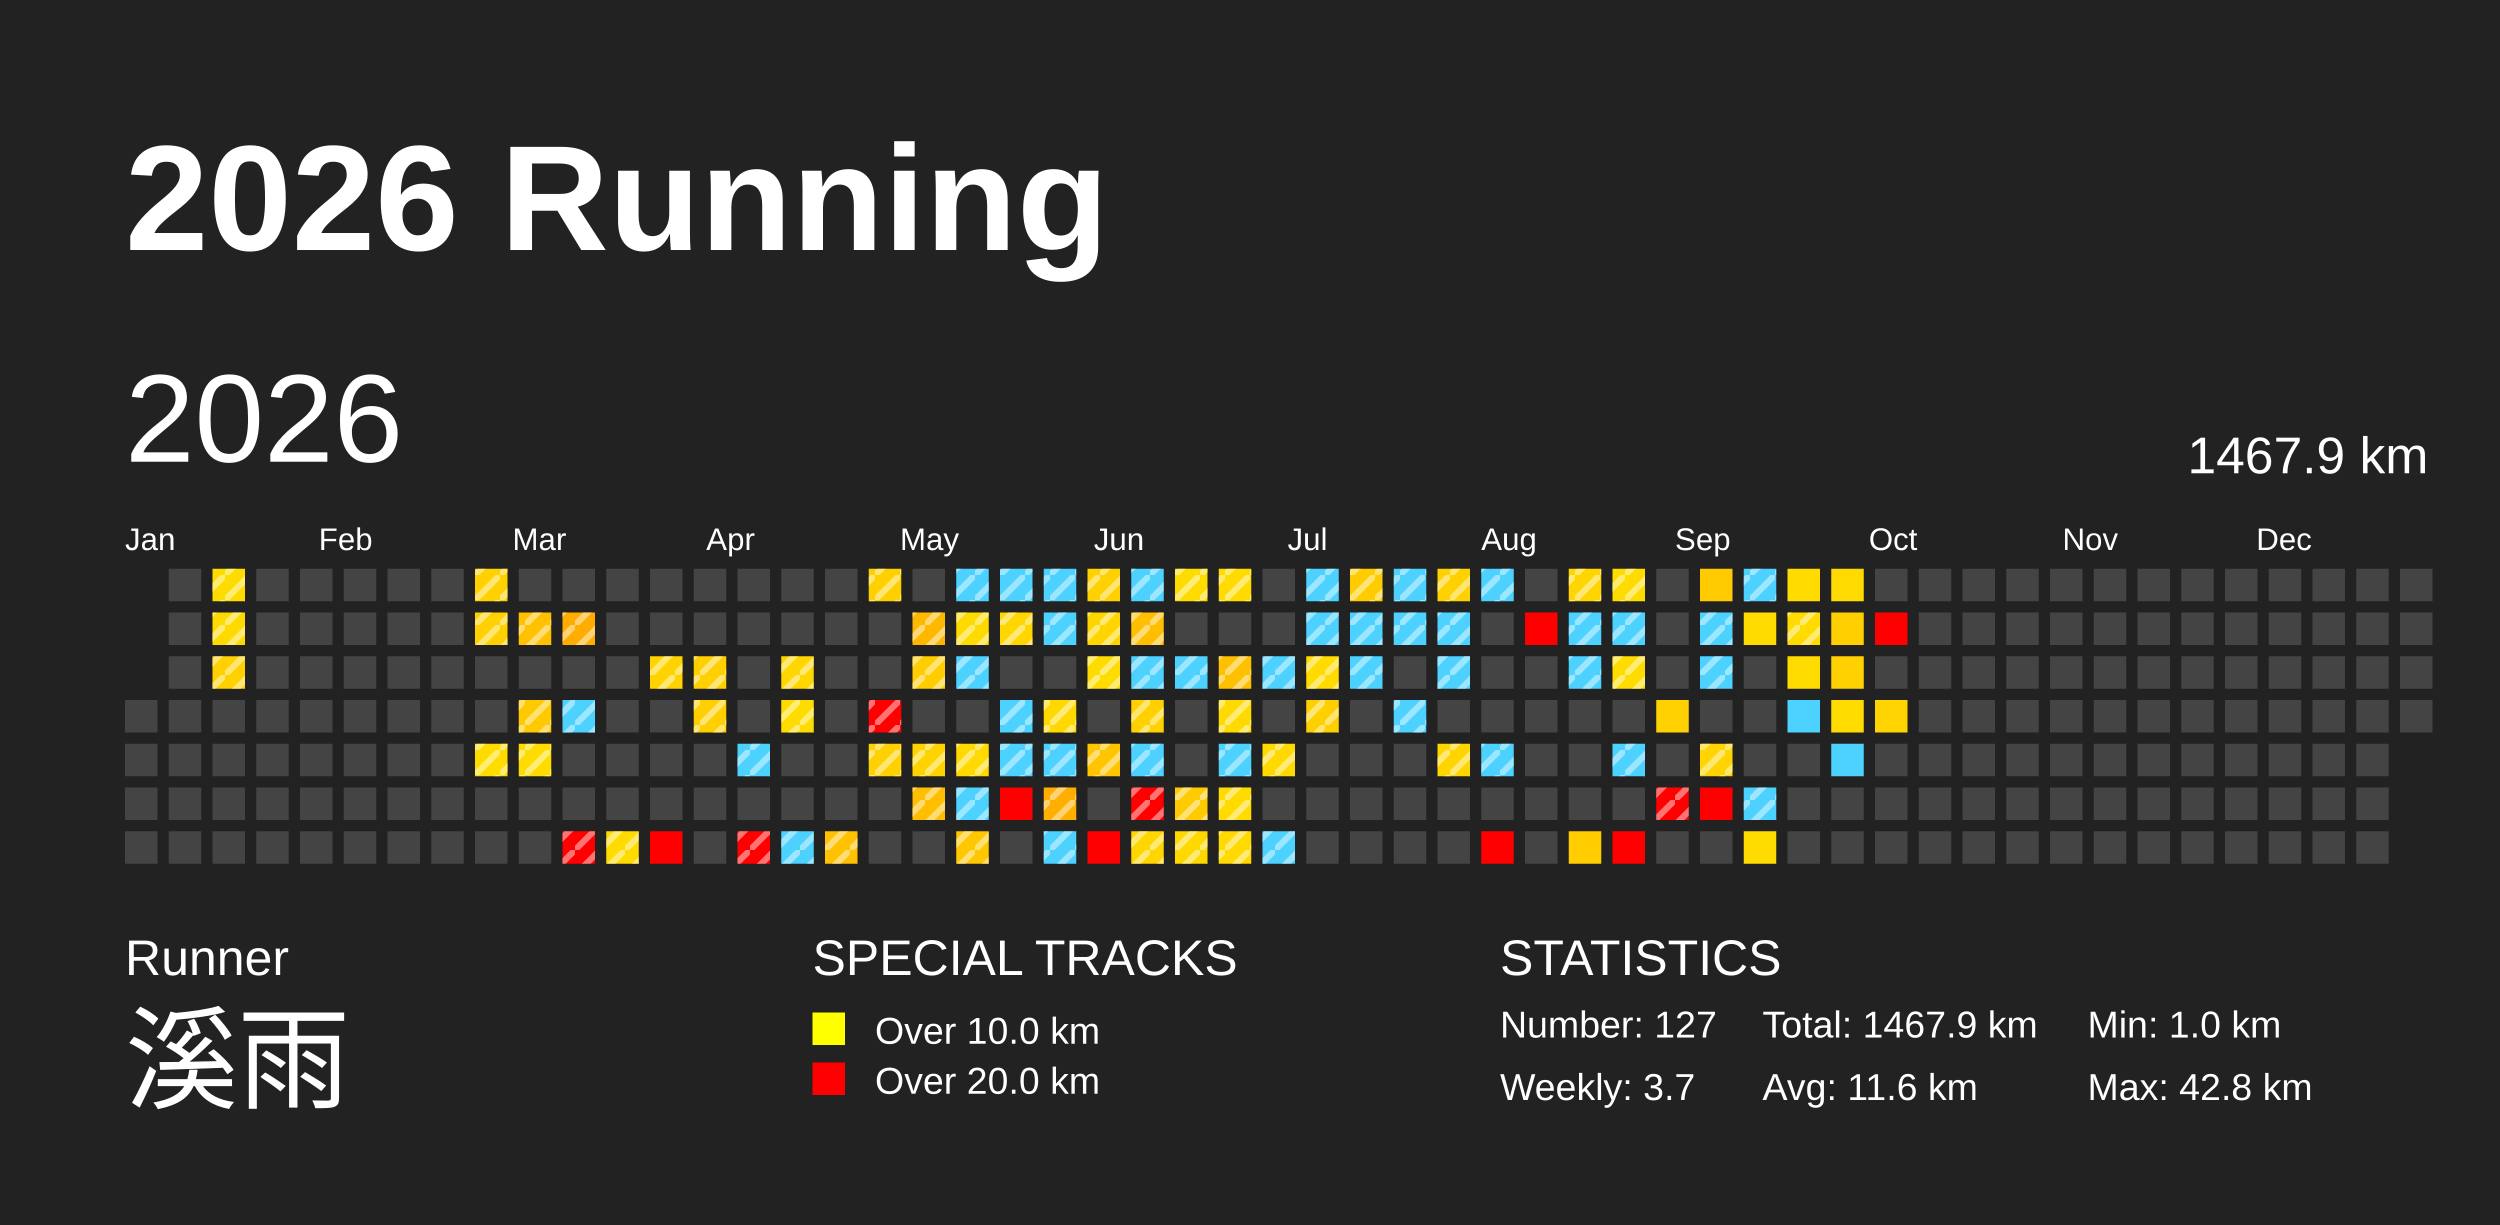
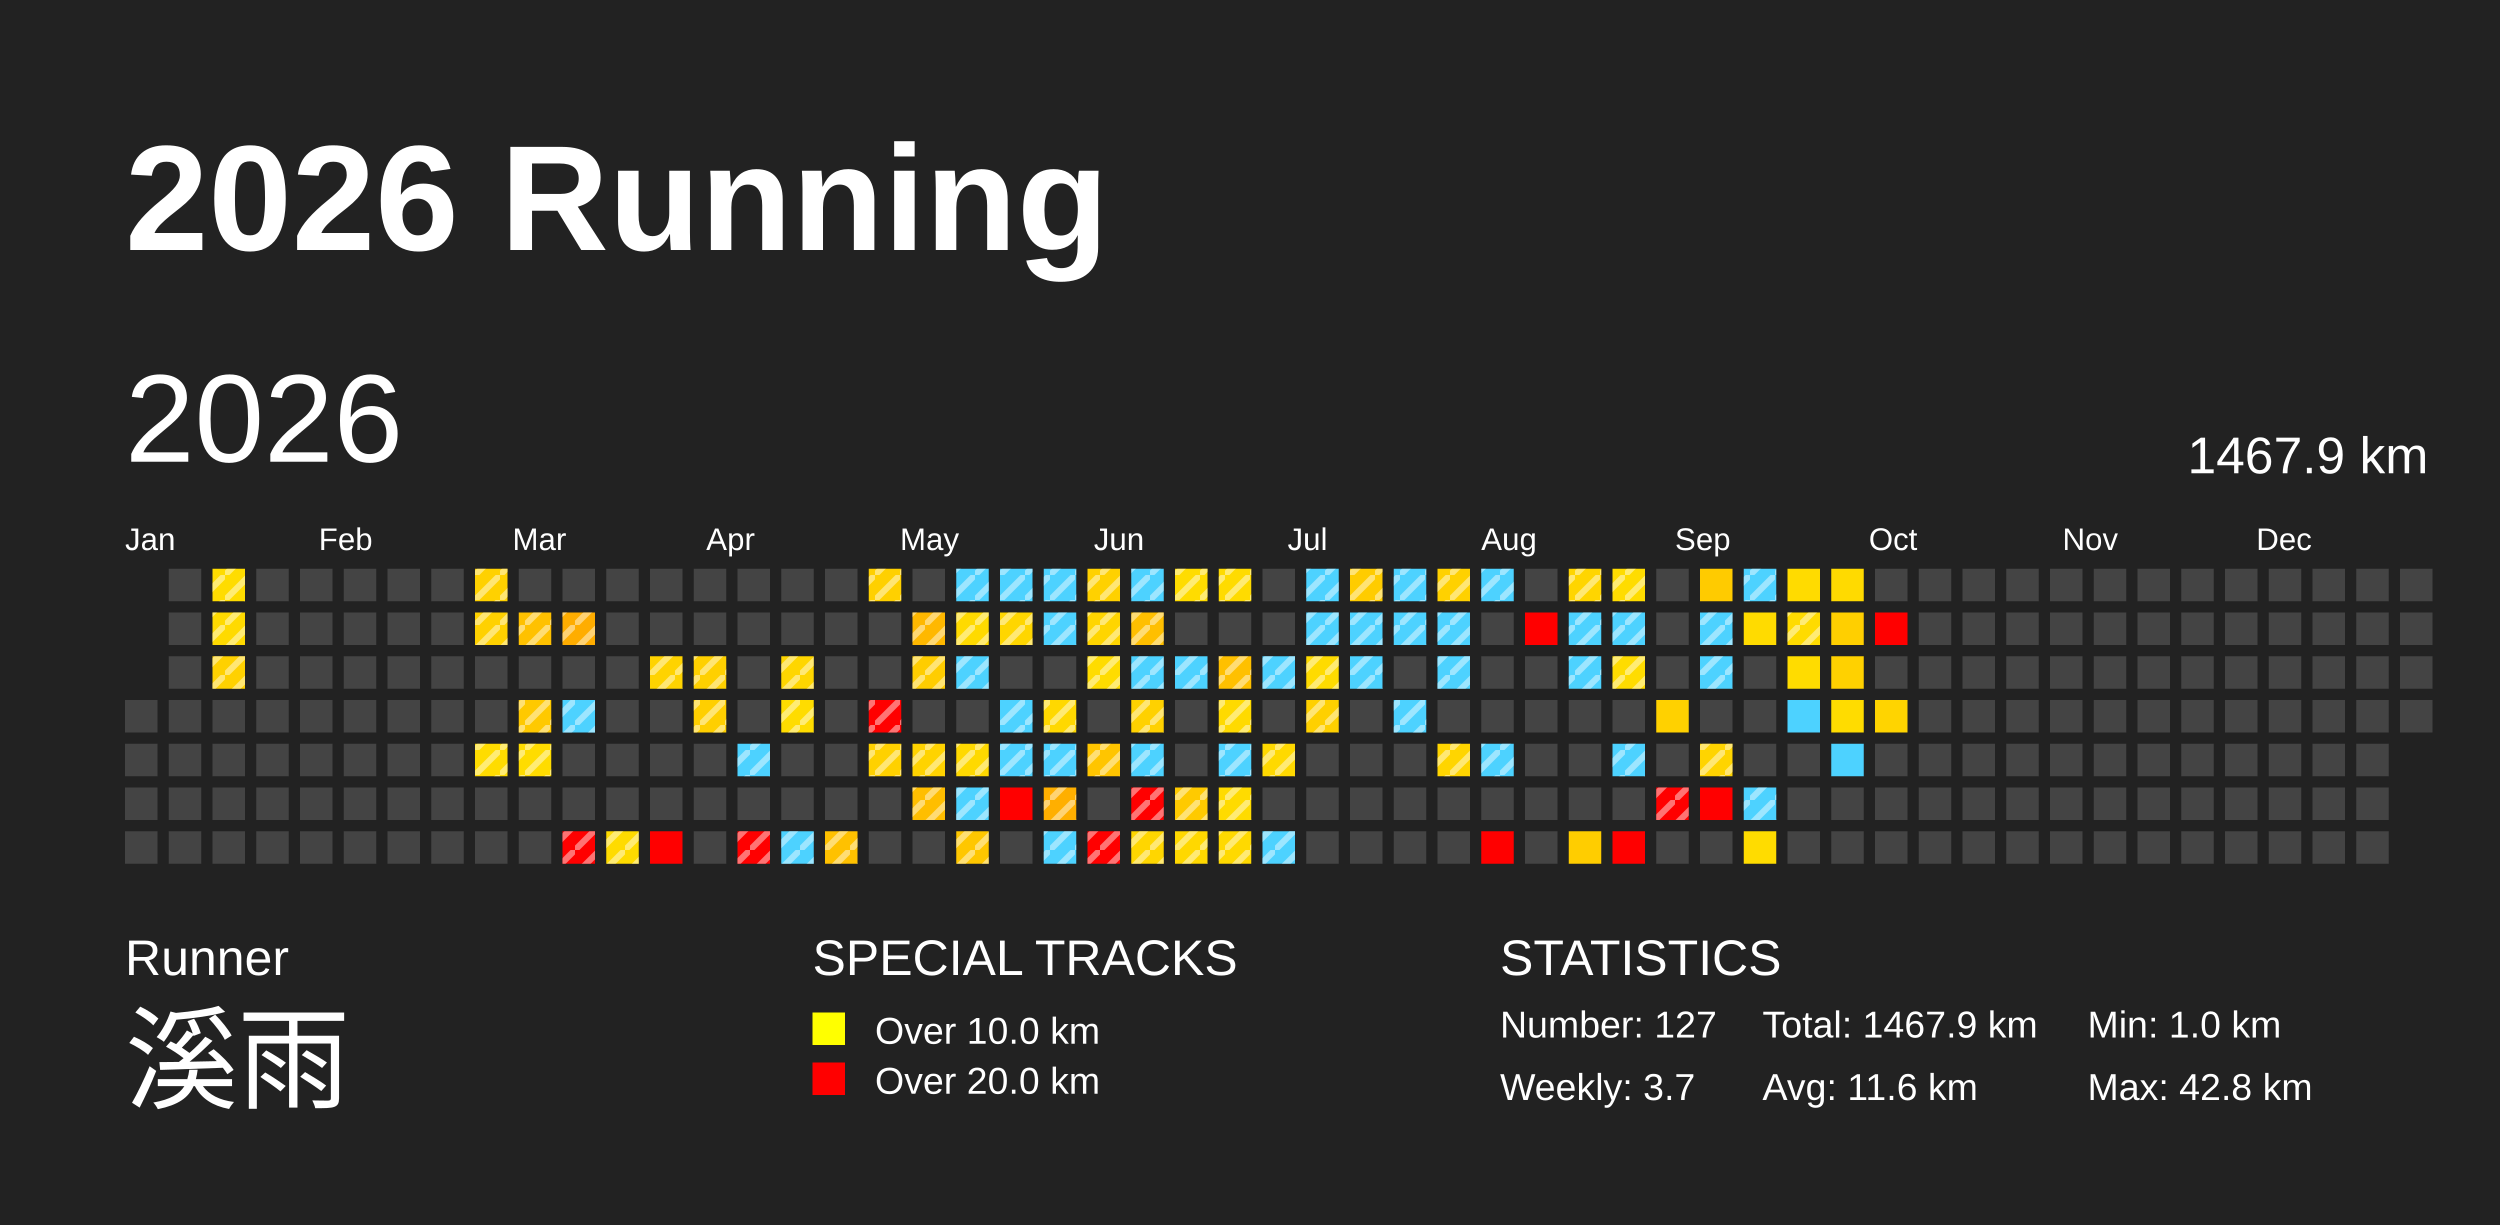
<svg xmlns="http://www.w3.org/2000/svg" baseProfile="full" height="98mm" version="1.1" viewBox="0,0,200,98" width="200mm">
  <defs>
    <pattern height="2" id="indoor-stripe" patternUnits="userSpaceOnUse" width="2">
      <line stroke="white" stroke-opacity="0.45" stroke-width="0.5" x1="0" x2="2" y1="2" y2="0" />
    </pattern>
  </defs>
  <rect fill="#222222" height="98" width="200" x="0" y="0" />
  <text fill="#FFFFFF" style="font-size:12px; font-family:Arial; font-weight:bold;" x="10" y="20">2026 Running</text>
  <text fill="#FFFFFF" style="font-size:4px; font-family:Arial" x="10" y="78">Runner</text>
  <text fill="#FFFFFF" style="font-size:9px; font-family:Arial" x="10" y="88">溪雨</text>
  <text fill="#FFFFFF" style="font-size:4px; font-family:Arial" x="65" y="78">SPECIAL TRACKS</text>
  <rect fill="yellow" height="2.6" width="2.6" x="65" y="81" />
  <text fill="#FFFFFF" style="font-size:3px; font-family:Arial" x="70" y="83.5">Over 10.0 km</text>
  <rect fill="red" height="2.6" width="2.6" x="65" y="85" />
  <text fill="#FFFFFF" style="font-size:3px; font-family:Arial" x="70" y="87.5">Over 20.0 km</text>
  <text fill="#FFFFFF" style="font-size:4px; font-family:Arial" x="120" y="78">STATISTICS</text>
  <text fill="#FFFFFF" style="font-size:3px; font-family:Arial" x="120" y="83">Number: 127</text>
  <text fill="#FFFFFF" style="font-size:3px; font-family:Arial" x="120" y="88">Weekly: 3.7</text>
  <text fill="#FFFFFF" style="font-size:3px; font-family:Arial" x="141" y="83">Total: 1467.9 km</text>
  <text fill="#FFFFFF" style="font-size:3px; font-family:Arial" x="141" y="88">Avg: 11.6 km</text>
  <text fill="#FFFFFF" style="font-size:3px; font-family:Arial" x="167" y="83">Min: 1.0 km</text>
  <text fill="#FFFFFF" style="font-size:3px; font-family:Arial" x="167" y="88">Max: 42.8 km</text>
  <text dominant-baseline="hanging" fill="#FFFFFF" style="font-size:10.0px; font-family:Arial;" x="10" y="30">2026</text>
  <text dominant-baseline="hanging" fill="#FFFFFF" style="font-size:4.125px; font-family:Arial;" x="175" y="35">1467.9 km</text>
  <text fill="#FFFFFF" style="font-size:2.5px; font-family:Arial" x="10.0" y="44">Jan</text>
  <text fill="#FFFFFF" style="font-size:2.5px; font-family:Arial" x="25.5" y="44">Feb</text>
  <text fill="#FFFFFF" style="font-size:2.5px; font-family:Arial" x="41.0" y="44">Mar</text>
  <text fill="#FFFFFF" style="font-size:2.5px; font-family:Arial" x="56.5" y="44">Apr</text>
  <text fill="#FFFFFF" style="font-size:2.5px; font-family:Arial" x="72.0" y="44">May</text>
  <text fill="#FFFFFF" style="font-size:2.5px; font-family:Arial" x="87.5" y="44">Jun</text>
  <text fill="#FFFFFF" style="font-size:2.5px; font-family:Arial" x="103.0" y="44">Jul</text>
  <text fill="#FFFFFF" style="font-size:2.5px; font-family:Arial" x="118.5" y="44">Aug</text>
  <text fill="#FFFFFF" style="font-size:2.5px; font-family:Arial" x="134.0" y="44">Sep</text>
  <text fill="#FFFFFF" style="font-size:2.5px; font-family:Arial" x="149.5" y="44">Oct</text>
  <text fill="#FFFFFF" style="font-size:2.5px; font-family:Arial" x="165.0" y="44">Nov</text>
  <text fill="#FFFFFF" style="font-size:2.5px; font-family:Arial" x="180.5" y="44">Dec</text>
  <rect fill="#444444" height="2.6" width="2.6" x="10.0" y="56.0" />
  <rect fill="#444444" height="2.6" width="2.6" x="10.0" y="59.5" />
  <rect fill="#444444" height="2.6" width="2.6" x="10.0" y="63.0" />
  <rect fill="#444444" height="2.6" width="2.6" x="10.0" y="66.5" />
  <rect fill="#444444" height="2.6" width="2.6" x="13.5" y="45.5" />
  <rect fill="#444444" height="2.6" width="2.6" x="13.5" y="49.0" />
  <rect fill="#444444" height="2.6" width="2.6" x="13.5" y="52.5" />
  <rect fill="#444444" height="2.6" width="2.6" x="13.5" y="56.0" />
  <rect fill="#444444" height="2.6" width="2.6" x="13.5" y="59.5" />
  <rect fill="#444444" height="2.6" width="2.6" x="13.5" y="63.0" />
  <rect fill="#444444" height="2.6" width="2.6" x="13.5" y="66.5" />
  <rect fill="#ffdc00" height="2.6" width="2.6" x="17.0" y="45.5" />
  <rect fill="url(#indoor-stripe)" height="2.6" style="pointer-events: none;" width="2.6" x="17.0" y="45.5" />
  <rect fill="#ffda00" height="2.6" width="2.6" x="17.0" y="49.0" />
  <rect fill="url(#indoor-stripe)" height="2.6" style="pointer-events: none;" width="2.6" x="17.0" y="49.0" />
  <rect fill="#ffd100" height="2.6" width="2.6" x="17.0" y="52.5" />
  <rect fill="url(#indoor-stripe)" height="2.6" style="pointer-events: none;" width="2.6" x="17.0" y="52.5" />
  <rect fill="#444444" height="2.6" width="2.6" x="17.0" y="56.0" />
  <rect fill="#444444" height="2.6" width="2.6" x="17.0" y="59.5" />
  <rect fill="#444444" height="2.6" width="2.6" x="17.0" y="63.0" />
  <rect fill="#444444" height="2.6" width="2.6" x="17.0" y="66.5" />
  <rect fill="#444444" height="2.6" width="2.6" x="20.5" y="45.5" />
  <rect fill="#444444" height="2.6" width="2.6" x="20.5" y="49.0" />
  <rect fill="#444444" height="2.6" width="2.6" x="20.5" y="52.5" />
  <rect fill="#444444" height="2.6" width="2.6" x="20.5" y="56.0" />
  <rect fill="#444444" height="2.6" width="2.6" x="20.5" y="59.5" />
  <rect fill="#444444" height="2.6" width="2.6" x="20.5" y="63.0" />
  <rect fill="#444444" height="2.6" width="2.6" x="20.5" y="66.5" />
  <rect fill="#444444" height="2.6" width="2.6" x="24.0" y="45.5" />
  <rect fill="#444444" height="2.6" width="2.6" x="24.0" y="49.0" />
  <rect fill="#444444" height="2.6" width="2.6" x="24.0" y="52.5" />
  <rect fill="#444444" height="2.6" width="2.6" x="24.0" y="56.0" />
  <rect fill="#444444" height="2.6" width="2.6" x="24.0" y="59.5" />
  <rect fill="#444444" height="2.6" width="2.6" x="24.0" y="63.0" />
  <rect fill="#444444" height="2.6" width="2.6" x="24.0" y="66.5" />
  <rect fill="#444444" height="2.6" width="2.6" x="27.5" y="45.5" />
  <rect fill="#444444" height="2.6" width="2.6" x="27.5" y="49.0" />
  <rect fill="#444444" height="2.6" width="2.6" x="27.5" y="52.5" />
  <rect fill="#444444" height="2.6" width="2.6" x="27.5" y="56.0" />
  <rect fill="#444444" height="2.6" width="2.6" x="27.5" y="59.5" />
  <rect fill="#444444" height="2.6" width="2.6" x="27.5" y="63.0" />
  <rect fill="#444444" height="2.6" width="2.6" x="27.5" y="66.5" />
  <rect fill="#444444" height="2.6" width="2.6" x="31.0" y="45.5" />
  <rect fill="#444444" height="2.6" width="2.6" x="31.0" y="49.0" />
  <rect fill="#444444" height="2.6" width="2.6" x="31.0" y="52.5" />
  <rect fill="#444444" height="2.6" width="2.6" x="31.0" y="56.0" />
  <rect fill="#444444" height="2.6" width="2.6" x="31.0" y="59.5" />
  <rect fill="#444444" height="2.6" width="2.6" x="31.0" y="63.0" />
  <rect fill="#444444" height="2.6" width="2.6" x="31.0" y="66.5" />
  <rect fill="#444444" height="2.6" width="2.6" x="34.5" y="45.5" />
  <rect fill="#444444" height="2.6" width="2.6" x="34.5" y="49.0" />
  <rect fill="#444444" height="2.6" width="2.6" x="34.5" y="52.5" />
  <rect fill="#444444" height="2.6" width="2.6" x="34.5" y="56.0" />
  <rect fill="#444444" height="2.6" width="2.6" x="34.5" y="59.5" />
  <rect fill="#444444" height="2.6" width="2.6" x="34.5" y="63.0" />
  <rect fill="#444444" height="2.6" width="2.6" x="34.5" y="66.5" />
  <rect fill="#ffd100" height="2.6" width="2.6" x="38.0" y="45.5" />
  <rect fill="url(#indoor-stripe)" height="2.6" style="pointer-events: none;" width="2.6" x="38.0" y="45.5" />
  <rect fill="#ffd100" height="2.6" width="2.6" x="38.0" y="49.0" />
  <rect fill="url(#indoor-stripe)" height="2.6" style="pointer-events: none;" width="2.6" x="38.0" y="49.0" />
  <rect fill="#444444" height="2.6" width="2.6" x="38.0" y="52.5" />
  <rect fill="#444444" height="2.6" width="2.6" x="38.0" y="56.0" />
  <rect fill="#ffdc00" height="2.6" width="2.6" x="38.0" y="59.5" />
  <rect fill="url(#indoor-stripe)" height="2.6" style="pointer-events: none;" width="2.6" x="38.0" y="59.5" />
  <rect fill="#444444" height="2.6" width="2.6" x="38.0" y="63.0" />
  <rect fill="#444444" height="2.6" width="2.6" x="38.0" y="66.5" />
  <rect fill="#444444" height="2.6" width="2.6" x="41.5" y="45.5" />
  <rect fill="#ffc100" height="2.6" width="2.6" x="41.5" y="49.0" />
  <rect fill="url(#indoor-stripe)" height="2.6" style="pointer-events: none;" width="2.6" x="41.5" y="49.0" />
  <rect fill="#444444" height="2.6" width="2.6" x="41.5" y="52.5" />
  <rect fill="#ffc900" height="2.6" width="2.6" x="41.5" y="56.0" />
  <rect fill="url(#indoor-stripe)" height="2.6" style="pointer-events: none;" width="2.6" x="41.5" y="56.0" />
  <rect fill="#ffdc00" height="2.6" width="2.6" x="41.5" y="59.5" />
  <rect fill="url(#indoor-stripe)" height="2.6" style="pointer-events: none;" width="2.6" x="41.5" y="59.5" />
  <rect fill="#444444" height="2.6" width="2.6" x="41.5" y="63.0" />
  <rect fill="#444444" height="2.6" width="2.6" x="41.5" y="66.5" />
  <rect fill="#444444" height="2.6" width="2.6" x="45.0" y="45.5" />
  <rect fill="#ffad00" height="2.6" width="2.6" x="45.0" y="49.0" />
  <rect fill="url(#indoor-stripe)" height="2.6" style="pointer-events: none;" width="2.6" x="45.0" y="49.0" />
  <rect fill="#444444" height="2.6" width="2.6" x="45.0" y="52.5" />
  <rect fill="#4dd2ff" height="2.6" width="2.6" x="45.0" y="56.0" />
  <rect fill="url(#indoor-stripe)" height="2.6" style="pointer-events: none;" width="2.6" x="45.0" y="56.0" />
  <rect fill="#444444" height="2.6" width="2.6" x="45.0" y="59.5" />
  <rect fill="#444444" height="2.6" width="2.6" x="45.0" y="63.0" />
  <rect fill="red" height="2.6" width="2.6" x="45.0" y="66.5" />
  <rect fill="url(#indoor-stripe)" height="2.6" style="pointer-events: none;" width="2.6" x="45.0" y="66.5" />
  <rect fill="#444444" height="2.6" width="2.6" x="48.5" y="45.5" />
  <rect fill="#444444" height="2.6" width="2.6" x="48.5" y="49.0" />
  <rect fill="#444444" height="2.6" width="2.6" x="48.5" y="52.5" />
  <rect fill="#444444" height="2.6" width="2.6" x="48.5" y="56.0" />
  <rect fill="#444444" height="2.6" width="2.6" x="48.5" y="59.5" />
  <rect fill="#444444" height="2.6" width="2.6" x="48.5" y="63.0" />
  <rect fill="#ffdb00" height="2.6" width="2.6" x="48.5" y="66.5" />
  <rect fill="url(#indoor-stripe)" height="2.6" style="pointer-events: none;" width="2.6" x="48.5" y="66.5" />
  <rect fill="#444444" height="2.6" width="2.6" x="52.0" y="45.5" />
  <rect fill="#444444" height="2.6" width="2.6" x="52.0" y="49.0" />
  <rect fill="#ffd300" height="2.6" width="2.6" x="52.0" y="52.5" />
  <rect fill="url(#indoor-stripe)" height="2.6" style="pointer-events: none;" width="2.6" x="52.0" y="52.5" />
  <rect fill="#444444" height="2.6" width="2.6" x="52.0" y="56.0" />
  <rect fill="#444444" height="2.6" width="2.6" x="52.0" y="59.5" />
  <rect fill="#444444" height="2.6" width="2.6" x="52.0" y="63.0" />
  <rect fill="red" height="2.6" width="2.6" x="52.0" y="66.5" />
  <rect fill="#444444" height="2.6" width="2.6" x="55.5" y="45.5" />
  <rect fill="#444444" height="2.6" width="2.6" x="55.5" y="49.0" />
  <rect fill="#ffd000" height="2.6" width="2.6" x="55.5" y="52.5" />
  <rect fill="url(#indoor-stripe)" height="2.6" style="pointer-events: none;" width="2.6" x="55.5" y="52.5" />
  <rect fill="#ffcf00" height="2.6" width="2.6" x="55.5" y="56.0" />
  <rect fill="url(#indoor-stripe)" height="2.6" style="pointer-events: none;" width="2.6" x="55.5" y="56.0" />
  <rect fill="#444444" height="2.6" width="2.6" x="55.5" y="59.5" />
  <rect fill="#444444" height="2.6" width="2.6" x="55.5" y="63.0" />
  <rect fill="#444444" height="2.6" width="2.6" x="55.5" y="66.5" />
  <rect fill="#444444" height="2.6" width="2.6" x="59.0" y="45.5" />
  <rect fill="#444444" height="2.6" width="2.6" x="59.0" y="49.0" />
  <rect fill="#444444" height="2.6" width="2.6" x="59.0" y="52.5" />
  <rect fill="#444444" height="2.6" width="2.6" x="59.0" y="56.0" />
  <rect fill="#4dd2ff" height="2.6" width="2.6" x="59.0" y="59.5" />
  <rect fill="url(#indoor-stripe)" height="2.6" style="pointer-events: none;" width="2.6" x="59.0" y="59.5" />
  <rect fill="#444444" height="2.6" width="2.6" x="59.0" y="63.0" />
  <rect fill="red" height="2.6" width="2.6" x="59.0" y="66.5" />
  <rect fill="url(#indoor-stripe)" height="2.6" style="pointer-events: none;" width="2.6" x="59.0" y="66.5" />
  <rect fill="#444444" height="2.6" width="2.6" x="62.5" y="45.5" />
  <rect fill="#444444" height="2.6" width="2.6" x="62.5" y="49.0" />
  <rect fill="#ffd600" height="2.6" width="2.6" x="62.5" y="52.5" />
  <rect fill="url(#indoor-stripe)" height="2.6" style="pointer-events: none;" width="2.6" x="62.5" y="52.5" />
  <rect fill="#ffdc00" height="2.6" width="2.6" x="62.5" y="56.0" />
  <rect fill="url(#indoor-stripe)" height="2.6" style="pointer-events: none;" width="2.6" x="62.5" y="56.0" />
  <rect fill="#444444" height="2.6" width="2.6" x="62.5" y="59.5" />
  <rect fill="#444444" height="2.6" width="2.6" x="62.5" y="63.0" />
  <rect fill="#4dd2ff" height="2.6" width="2.6" x="62.5" y="66.5" />
  <rect fill="url(#indoor-stripe)" height="2.6" style="pointer-events: none;" width="2.6" x="62.5" y="66.5" />
  <rect fill="#444444" height="2.6" width="2.6" x="66.0" y="45.5" />
  <rect fill="#444444" height="2.6" width="2.6" x="66.0" y="49.0" />
  <rect fill="#444444" height="2.6" width="2.6" x="66.0" y="52.5" />
  <rect fill="#444444" height="2.6" width="2.6" x="66.0" y="56.0" />
  <rect fill="#444444" height="2.6" width="2.6" x="66.0" y="59.5" />
  <rect fill="#444444" height="2.6" width="2.6" x="66.0" y="63.0" />
  <rect fill="#ffc100" height="2.6" width="2.6" x="66.0" y="66.5" />
  <rect fill="url(#indoor-stripe)" height="2.6" style="pointer-events: none;" width="2.6" x="66.0" y="66.5" />
  <rect fill="#ffd000" height="2.6" width="2.6" x="69.5" y="45.5" />
  <rect fill="url(#indoor-stripe)" height="2.6" style="pointer-events: none;" width="2.6" x="69.5" y="45.5" />
  <rect fill="#444444" height="2.6" width="2.6" x="69.5" y="49.0" />
  <rect fill="#444444" height="2.6" width="2.6" x="69.5" y="52.5" />
  <rect fill="red" height="2.6" width="2.6" x="69.5" y="56.0" />
  <rect fill="url(#indoor-stripe)" height="2.6" style="pointer-events: none;" width="2.6" x="69.5" y="56.0" />
  <rect fill="#ffd100" height="2.6" width="2.6" x="69.5" y="59.5" />
  <rect fill="url(#indoor-stripe)" height="2.6" style="pointer-events: none;" width="2.6" x="69.5" y="59.5" />
  <rect fill="#444444" height="2.6" width="2.6" x="69.5" y="63.0" />
  <rect fill="#444444" height="2.6" width="2.6" x="69.5" y="66.5" />
  <rect fill="#444444" height="2.6" width="2.6" x="73.0" y="45.5" />
  <rect fill="#ffb800" height="2.6" width="2.6" x="73.0" y="49.0" />
  <rect fill="url(#indoor-stripe)" height="2.6" style="pointer-events: none;" width="2.6" x="73.0" y="49.0" />
  <rect fill="#ffcd00" height="2.6" width="2.6" x="73.0" y="52.5" />
  <rect fill="url(#indoor-stripe)" height="2.6" style="pointer-events: none;" width="2.6" x="73.0" y="52.5" />
  <rect fill="#444444" height="2.6" width="2.6" x="73.0" y="56.0" />
  <rect fill="#ffd300" height="2.6" width="2.6" x="73.0" y="59.5" />
  <rect fill="url(#indoor-stripe)" height="2.6" style="pointer-events: none;" width="2.6" x="73.0" y="59.5" />
  <rect fill="#ffbe00" height="2.6" width="2.6" x="73.0" y="63.0" />
  <rect fill="url(#indoor-stripe)" height="2.6" style="pointer-events: none;" width="2.6" x="73.0" y="63.0" />
  <rect fill="#444444" height="2.6" width="2.6" x="73.0" y="66.5" />
  <rect fill="#4dd2ff" height="2.6" width="2.6" x="76.5" y="45.5" />
  <rect fill="url(#indoor-stripe)" height="2.6" style="pointer-events: none;" width="2.6" x="76.5" y="45.5" />
  <rect fill="#ffda00" height="2.6" width="2.6" x="76.5" y="49.0" />
  <rect fill="url(#indoor-stripe)" height="2.6" style="pointer-events: none;" width="2.6" x="76.5" y="49.0" />
  <rect fill="#4dd2ff" height="2.6" width="2.6" x="76.5" y="52.5" />
  <rect fill="url(#indoor-stripe)" height="2.6" style="pointer-events: none;" width="2.6" x="76.5" y="52.5" />
  <rect fill="#444444" height="2.6" width="2.6" x="76.5" y="56.0" />
  <rect fill="#ffd900" height="2.6" width="2.6" x="76.5" y="59.5" />
  <rect fill="url(#indoor-stripe)" height="2.6" style="pointer-events: none;" width="2.6" x="76.5" y="59.5" />
  <rect fill="#4dd2ff" height="2.6" width="2.6" x="76.5" y="63.0" />
  <rect fill="url(#indoor-stripe)" height="2.6" style="pointer-events: none;" width="2.6" x="76.5" y="63.0" />
  <rect fill="#ffc700" height="2.6" width="2.6" x="76.5" y="66.5" />
  <rect fill="url(#indoor-stripe)" height="2.6" style="pointer-events: none;" width="2.6" x="76.5" y="66.5" />
  <rect fill="#4dd2ff" height="2.6" width="2.6" x="80.0" y="45.5" />
  <rect fill="url(#indoor-stripe)" height="2.6" style="pointer-events: none;" width="2.6" x="80.0" y="45.5" />
  <rect fill="#ffd600" height="2.6" width="2.6" x="80.0" y="49.0" />
  <rect fill="url(#indoor-stripe)" height="2.6" style="pointer-events: none;" width="2.6" x="80.0" y="49.0" />
  <rect fill="#444444" height="2.6" width="2.6" x="80.0" y="52.5" />
  <rect fill="#4dd2ff" height="2.6" width="2.6" x="80.0" y="56.0" />
  <rect fill="url(#indoor-stripe)" height="2.6" style="pointer-events: none;" width="2.6" x="80.0" y="56.0" />
  <rect fill="#4dd2ff" height="2.6" width="2.6" x="80.0" y="59.5" />
  <rect fill="url(#indoor-stripe)" height="2.6" style="pointer-events: none;" width="2.6" x="80.0" y="59.5" />
  <rect fill="red" height="2.6" width="2.6" x="80.0" y="63.0" />
  <rect fill="#444444" height="2.6" width="2.6" x="80.0" y="66.5" />
  <rect fill="#4dd2ff" height="2.6" width="2.6" x="83.5" y="45.5" />
  <rect fill="url(#indoor-stripe)" height="2.6" style="pointer-events: none;" width="2.6" x="83.5" y="45.5" />
  <rect fill="#4dd2ff" height="2.6" width="2.6" x="83.5" y="49.0" />
  <rect fill="url(#indoor-stripe)" height="2.6" style="pointer-events: none;" width="2.6" x="83.5" y="49.0" />
  <rect fill="#444444" height="2.6" width="2.6" x="83.5" y="52.5" />
  <rect fill="#ffd800" height="2.6" width="2.6" x="83.5" y="56.0" />
  <rect fill="url(#indoor-stripe)" height="2.6" style="pointer-events: none;" width="2.6" x="83.5" y="56.0" />
  <rect fill="#4dd2ff" height="2.6" width="2.6" x="83.5" y="59.5" />
  <rect fill="url(#indoor-stripe)" height="2.6" style="pointer-events: none;" width="2.6" x="83.5" y="59.5" />
  <rect fill="#ffaf00" height="2.6" width="2.6" x="83.5" y="63.0" />
  <rect fill="url(#indoor-stripe)" height="2.6" style="pointer-events: none;" width="2.6" x="83.5" y="63.0" />
  <rect fill="#4dd2ff" height="2.6" width="2.6" x="83.5" y="66.5" />
  <rect fill="url(#indoor-stripe)" height="2.6" style="pointer-events: none;" width="2.6" x="83.5" y="66.5" />
  <rect fill="#ffd100" height="2.6" width="2.6" x="87.0" y="45.5" />
  <rect fill="url(#indoor-stripe)" height="2.6" style="pointer-events: none;" width="2.6" x="87.0" y="45.5" />
  <rect fill="#ffd500" height="2.6" width="2.6" x="87.0" y="49.0" />
  <rect fill="url(#indoor-stripe)" height="2.6" style="pointer-events: none;" width="2.6" x="87.0" y="49.0" />
  <rect fill="#ffdc00" height="2.6" width="2.6" x="87.0" y="52.5" />
  <rect fill="url(#indoor-stripe)" height="2.6" style="pointer-events: none;" width="2.6" x="87.0" y="52.5" />
  <rect fill="#444444" height="2.6" width="2.6" x="87.0" y="56.0" />
  <rect fill="#ffc500" height="2.6" width="2.6" x="87.0" y="59.5" />
  <rect fill="url(#indoor-stripe)" height="2.6" style="pointer-events: none;" width="2.6" x="87.0" y="59.5" />
  <rect fill="#444444" height="2.6" width="2.6" x="87.0" y="63.0" />
  <rect fill="red" height="2.6" width="2.6" x="87.0" y="66.5" />
+   <rect fill="url(#indoor-stripe)" height="2.6" style="pointer-events: none;" width="2.6" x="87.0" y="66.5" />
  <rect fill="#4dd2ff" height="2.6" width="2.6" x="90.5" y="45.5" />
  <rect fill="url(#indoor-stripe)" height="2.6" style="pointer-events: none;" width="2.6" x="90.5" y="45.5" />
  <rect fill="#ffbf00" height="2.6" width="2.6" x="90.5" y="49.0" />
  <rect fill="url(#indoor-stripe)" height="2.6" style="pointer-events: none;" width="2.6" x="90.5" y="49.0" />
  <rect fill="#4dd2ff" height="2.6" width="2.6" x="90.5" y="52.5" />
  <rect fill="url(#indoor-stripe)" height="2.6" style="pointer-events: none;" width="2.6" x="90.5" y="52.5" />
  <rect fill="#ffd100" height="2.6" width="2.6" x="90.5" y="56.0" />
  <rect fill="url(#indoor-stripe)" height="2.6" style="pointer-events: none;" width="2.6" x="90.5" y="56.0" />
  <rect fill="#4dd2ff" height="2.6" width="2.6" x="90.5" y="59.5" />
  <rect fill="url(#indoor-stripe)" height="2.6" style="pointer-events: none;" width="2.6" x="90.5" y="59.5" />
  <rect fill="red" height="2.6" width="2.6" x="90.5" y="63.0" />
  <rect fill="url(#indoor-stripe)" height="2.6" style="pointer-events: none;" width="2.6" x="90.5" y="63.0" />
  <rect fill="#ffd600" height="2.6" width="2.6" x="90.5" y="66.5" />
  <rect fill="url(#indoor-stripe)" height="2.6" style="pointer-events: none;" width="2.6" x="90.5" y="66.5" />
  <rect fill="#ffdc00" height="2.6" width="2.6" x="94.0" y="45.5" />
  <rect fill="url(#indoor-stripe)" height="2.6" style="pointer-events: none;" width="2.6" x="94.0" y="45.5" />
  <rect fill="#444444" height="2.6" width="2.6" x="94.0" y="49.0" />
  <rect fill="#4dd2ff" height="2.6" width="2.6" x="94.0" y="52.5" />
  <rect fill="url(#indoor-stripe)" height="2.6" style="pointer-events: none;" width="2.6" x="94.0" y="52.5" />
  <rect fill="#444444" height="2.6" width="2.6" x="94.0" y="56.0" />
  <rect fill="#444444" height="2.6" width="2.6" x="94.0" y="59.5" />
  <rect fill="#ffca00" height="2.6" width="2.6" x="94.0" y="63.0" />
  <rect fill="url(#indoor-stripe)" height="2.6" style="pointer-events: none;" width="2.6" x="94.0" y="63.0" />
  <rect fill="#ffd800" height="2.6" width="2.6" x="94.0" y="66.5" />
  <rect fill="url(#indoor-stripe)" height="2.6" style="pointer-events: none;" width="2.6" x="94.0" y="66.5" />
  <rect fill="#ffdb00" height="2.6" width="2.6" x="97.5" y="45.5" />
  <rect fill="url(#indoor-stripe)" height="2.6" style="pointer-events: none;" width="2.6" x="97.5" y="45.5" />
  <rect fill="#444444" height="2.6" width="2.6" x="97.5" y="49.0" />
  <rect fill="#ffc000" height="2.6" width="2.6" x="97.5" y="52.5" />
  <rect fill="url(#indoor-stripe)" height="2.6" style="pointer-events: none;" width="2.6" x="97.5" y="52.5" />
  <rect fill="#ffda00" height="2.6" width="2.6" x="97.5" y="56.0" />
  <rect fill="url(#indoor-stripe)" height="2.6" style="pointer-events: none;" width="2.6" x="97.5" y="56.0" />
  <rect fill="#4dd2ff" height="2.6" width="2.6" x="97.5" y="59.5" />
  <rect fill="url(#indoor-stripe)" height="2.6" style="pointer-events: none;" width="2.6" x="97.5" y="59.5" />
  <rect fill="#ffdb00" height="2.6" width="2.6" x="97.5" y="63.0" />
  <rect fill="url(#indoor-stripe)" height="2.6" style="pointer-events: none;" width="2.6" x="97.5" y="63.0" />
  <rect fill="#ffd900" height="2.6" width="2.6" x="97.5" y="66.5" />
  <rect fill="url(#indoor-stripe)" height="2.6" style="pointer-events: none;" width="2.6" x="97.5" y="66.5" />
  <rect fill="#444444" height="2.6" width="2.6" x="101.0" y="45.5" />
  <rect fill="#444444" height="2.6" width="2.6" x="101.0" y="49.0" />
  <rect fill="#4dd2ff" height="2.6" width="2.6" x="101.0" y="52.5" />
  <rect fill="url(#indoor-stripe)" height="2.6" style="pointer-events: none;" width="2.6" x="101.0" y="52.5" />
  <rect fill="#444444" height="2.6" width="2.6" x="101.0" y="56.0" />
  <rect fill="#ffd900" height="2.6" width="2.6" x="101.0" y="59.5" />
  <rect fill="url(#indoor-stripe)" height="2.6" style="pointer-events: none;" width="2.6" x="101.0" y="59.5" />
  <rect fill="#444444" height="2.6" width="2.6" x="101.0" y="63.0" />
  <rect fill="#4dd2ff" height="2.6" width="2.6" x="101.0" y="66.5" />
  <rect fill="url(#indoor-stripe)" height="2.6" style="pointer-events: none;" width="2.6" x="101.0" y="66.5" />
  <rect fill="#4dd2ff" height="2.6" width="2.6" x="104.5" y="45.5" />
  <rect fill="url(#indoor-stripe)" height="2.6" style="pointer-events: none;" width="2.6" x="104.5" y="45.5" />
  <rect fill="#4dd2ff" height="2.6" width="2.6" x="104.5" y="49.0" />
  <rect fill="url(#indoor-stripe)" height="2.6" style="pointer-events: none;" width="2.6" x="104.5" y="49.0" />
  <rect fill="#ffdb00" height="2.6" width="2.6" x="104.5" y="52.5" />
  <rect fill="url(#indoor-stripe)" height="2.6" style="pointer-events: none;" width="2.6" x="104.5" y="52.5" />
  <rect fill="#ffd000" height="2.6" width="2.6" x="104.5" y="56.0" />
  <rect fill="url(#indoor-stripe)" height="2.6" style="pointer-events: none;" width="2.6" x="104.5" y="56.0" />
  <rect fill="#444444" height="2.6" width="2.6" x="104.5" y="59.5" />
  <rect fill="#444444" height="2.6" width="2.6" x="104.5" y="63.0" />
  <rect fill="#444444" height="2.6" width="2.6" x="104.5" y="66.5" />
  <rect fill="#ffcc00" height="2.6" width="2.6" x="108.0" y="45.5" />
  <rect fill="url(#indoor-stripe)" height="2.6" style="pointer-events: none;" width="2.6" x="108.0" y="45.5" />
  <rect fill="#4dd2ff" height="2.6" width="2.6" x="108.0" y="49.0" />
  <rect fill="url(#indoor-stripe)" height="2.6" style="pointer-events: none;" width="2.6" x="108.0" y="49.0" />
  <rect fill="#4dd2ff" height="2.6" width="2.6" x="108.0" y="52.5" />
  <rect fill="url(#indoor-stripe)" height="2.6" style="pointer-events: none;" width="2.6" x="108.0" y="52.5" />
  <rect fill="#444444" height="2.6" width="2.6" x="108.0" y="56.0" />
  <rect fill="#444444" height="2.6" width="2.6" x="108.0" y="59.5" />
  <rect fill="#444444" height="2.6" width="2.6" x="108.0" y="63.0" />
  <rect fill="#444444" height="2.6" width="2.6" x="108.0" y="66.5" />
  <rect fill="#4dd2ff" height="2.6" width="2.6" x="111.5" y="45.5" />
  <rect fill="url(#indoor-stripe)" height="2.6" style="pointer-events: none;" width="2.6" x="111.5" y="45.5" />
  <rect fill="#4dd2ff" height="2.6" width="2.6" x="111.5" y="49.0" />
  <rect fill="url(#indoor-stripe)" height="2.6" style="pointer-events: none;" width="2.6" x="111.5" y="49.0" />
  <rect fill="#444444" height="2.6" width="2.6" x="111.5" y="52.5" />
  <rect fill="#4dd2ff" height="2.6" width="2.6" x="111.5" y="56.0" />
  <rect fill="url(#indoor-stripe)" height="2.6" style="pointer-events: none;" width="2.6" x="111.5" y="56.0" />
  <rect fill="#444444" height="2.6" width="2.6" x="111.5" y="59.5" />
  <rect fill="#444444" height="2.6" width="2.6" x="111.5" y="63.0" />
  <rect fill="#444444" height="2.6" width="2.6" x="111.5" y="66.5" />
  <rect fill="#ffd100" height="2.6" width="2.6" x="115.0" y="45.5" />
  <rect fill="url(#indoor-stripe)" height="2.6" style="pointer-events: none;" width="2.6" x="115.0" y="45.5" />
  <rect fill="#4dd2ff" height="2.6" width="2.6" x="115.0" y="49.0" />
  <rect fill="url(#indoor-stripe)" height="2.6" style="pointer-events: none;" width="2.6" x="115.0" y="49.0" />
  <rect fill="#4dd2ff" height="2.6" width="2.6" x="115.0" y="52.5" />
  <rect fill="url(#indoor-stripe)" height="2.6" style="pointer-events: none;" width="2.6" x="115.0" y="52.5" />
  <rect fill="#444444" height="2.6" width="2.6" x="115.0" y="56.0" />
  <rect fill="#ffd500" height="2.6" width="2.6" x="115.0" y="59.5" />
  <rect fill="url(#indoor-stripe)" height="2.6" style="pointer-events: none;" width="2.6" x="115.0" y="59.5" />
  <rect fill="#444444" height="2.6" width="2.6" x="115.0" y="63.0" />
  <rect fill="#444444" height="2.6" width="2.6" x="115.0" y="66.5" />
  <rect fill="#4dd2ff" height="2.6" width="2.6" x="118.5" y="45.5" />
  <rect fill="url(#indoor-stripe)" height="2.6" style="pointer-events: none;" width="2.6" x="118.5" y="45.5" />
  <rect fill="#444444" height="2.6" width="2.6" x="118.5" y="49.0" />
  <rect fill="#444444" height="2.6" width="2.6" x="118.5" y="52.5" />
  <rect fill="#444444" height="2.6" width="2.6" x="118.5" y="56.0" />
  <rect fill="#4dd2ff" height="2.6" width="2.6" x="118.5" y="59.5" />
  <rect fill="url(#indoor-stripe)" height="2.6" style="pointer-events: none;" width="2.6" x="118.5" y="59.5" />
  <rect fill="#444444" height="2.6" width="2.6" x="118.5" y="63.0" />
  <rect fill="red" height="2.6" width="2.6" x="118.5" y="66.5" />
  <rect fill="#444444" height="2.6" width="2.6" x="122.0" y="45.5" />
  <rect fill="red" height="2.6" width="2.6" x="122.0" y="49.0" />
  <rect fill="#444444" height="2.6" width="2.6" x="122.0" y="52.5" />
  <rect fill="#444444" height="2.6" width="2.6" x="122.0" y="56.0" />
  <rect fill="#444444" height="2.6" width="2.6" x="122.0" y="59.5" />
  <rect fill="#444444" height="2.6" width="2.6" x="122.0" y="63.0" />
  <rect fill="#444444" height="2.6" width="2.6" x="122.0" y="66.5" />
  <rect fill="#ffd500" height="2.6" width="2.6" x="125.5" y="45.5" />
  <rect fill="url(#indoor-stripe)" height="2.6" style="pointer-events: none;" width="2.6" x="125.5" y="45.5" />
  <rect fill="#4dd2ff" height="2.6" width="2.6" x="125.5" y="49.0" />
  <rect fill="url(#indoor-stripe)" height="2.6" style="pointer-events: none;" width="2.6" x="125.5" y="49.0" />
  <rect fill="#4dd2ff" height="2.6" width="2.6" x="125.5" y="52.5" />
  <rect fill="url(#indoor-stripe)" height="2.6" style="pointer-events: none;" width="2.6" x="125.5" y="52.5" />
  <rect fill="#444444" height="2.6" width="2.6" x="125.5" y="56.0" />
  <rect fill="#444444" height="2.6" width="2.6" x="125.5" y="59.5" />
  <rect fill="#444444" height="2.6" width="2.6" x="125.5" y="63.0" />
  <rect fill="#ffcd00" height="2.6" width="2.6" x="125.5" y="66.5" />
  <rect fill="#ffdc00" height="2.6" width="2.6" x="129.0" y="45.5" />
  <rect fill="url(#indoor-stripe)" height="2.6" style="pointer-events: none;" width="2.6" x="129.0" y="45.5" />
  <rect fill="#4dd2ff" height="2.6" width="2.6" x="129.0" y="49.0" />
  <rect fill="url(#indoor-stripe)" height="2.6" style="pointer-events: none;" width="2.6" x="129.0" y="49.0" />
  <rect fill="#ffdc00" height="2.6" width="2.6" x="129.0" y="52.5" />
  <rect fill="url(#indoor-stripe)" height="2.6" style="pointer-events: none;" width="2.6" x="129.0" y="52.5" />
  <rect fill="#444444" height="2.6" width="2.6" x="129.0" y="56.0" />
  <rect fill="#4dd2ff" height="2.6" width="2.6" x="129.0" y="59.5" />
  <rect fill="url(#indoor-stripe)" height="2.6" style="pointer-events: none;" width="2.6" x="129.0" y="59.5" />
  <rect fill="#444444" height="2.6" width="2.6" x="129.0" y="63.0" />
  <rect fill="red" height="2.6" width="2.6" x="129.0" y="66.5" />
  <rect fill="#444444" height="2.6" width="2.6" x="132.5" y="45.5" />
  <rect fill="#444444" height="2.6" width="2.6" x="132.5" y="49.0" />
  <rect fill="#444444" height="2.6" width="2.6" x="132.5" y="52.5" />
  <rect fill="#ffd100" height="2.6" width="2.6" x="132.5" y="56.0" />
  <rect fill="#444444" height="2.6" width="2.6" x="132.5" y="59.5" />
  <rect fill="red" height="2.6" width="2.6" x="132.5" y="63.0" />
  <rect fill="url(#indoor-stripe)" height="2.6" style="pointer-events: none;" width="2.6" x="132.5" y="63.0" />
  <rect fill="#444444" height="2.6" width="2.6" x="132.5" y="66.5" />
  <rect fill="#ffcb00" height="2.6" width="2.6" x="136.0" y="45.5" />
  <rect fill="#4dd2ff" height="2.6" width="2.6" x="136.0" y="49.0" />
  <rect fill="url(#indoor-stripe)" height="2.6" style="pointer-events: none;" width="2.6" x="136.0" y="49.0" />
  <rect fill="#4dd2ff" height="2.6" width="2.6" x="136.0" y="52.5" />
  <rect fill="url(#indoor-stripe)" height="2.6" style="pointer-events: none;" width="2.6" x="136.0" y="52.5" />
  <rect fill="#444444" height="2.6" width="2.6" x="136.0" y="56.0" />
  <rect fill="#ffd400" height="2.6" width="2.6" x="136.0" y="59.5" />
  <rect fill="url(#indoor-stripe)" height="2.6" style="pointer-events: none;" width="2.6" x="136.0" y="59.5" />
  <rect fill="red" height="2.6" width="2.6" x="136.0" y="63.0" />
  <rect fill="#444444" height="2.6" width="2.6" x="136.0" y="66.5" />
  <rect fill="#4dd2ff" height="2.6" width="2.6" x="139.5" y="45.5" />
  <rect fill="url(#indoor-stripe)" height="2.6" style="pointer-events: none;" width="2.6" x="139.5" y="45.5" />
  <rect fill="#ffdb00" height="2.6" width="2.6" x="139.5" y="49.0" />
  <rect fill="#444444" height="2.6" width="2.6" x="139.5" y="52.5" />
  <rect fill="#444444" height="2.6" width="2.6" x="139.5" y="56.0" />
  <rect fill="#444444" height="2.6" width="2.6" x="139.5" y="59.5" />
  <rect fill="#4dd2ff" height="2.6" width="2.6" x="139.5" y="63.0" />
  <rect fill="url(#indoor-stripe)" height="2.6" style="pointer-events: none;" width="2.6" x="139.5" y="63.0" />
  <rect fill="#ffdc00" height="2.6" width="2.6" x="139.5" y="66.5" />
  <rect fill="#ffdb00" height="2.6" width="2.6" x="143.0" y="45.5" />
  <rect fill="#ffdb00" height="2.6" width="2.6" x="143.0" y="49.0" />
  <rect fill="url(#indoor-stripe)" height="2.6" style="pointer-events: none;" width="2.6" x="143.0" y="49.0" />
  <rect fill="#ffdc00" height="2.6" width="2.6" x="143.0" y="52.5" />
  <rect fill="#4dd2ff" height="2.6" width="2.6" x="143.0" y="56.0" />
  <rect fill="#444444" height="2.6" width="2.6" x="143.0" y="59.5" />
  <rect fill="#444444" height="2.6" width="2.6" x="143.0" y="63.0" />
  <rect fill="#444444" height="2.6" width="2.6" x="143.0" y="66.5" />
  <rect fill="#ffda00" height="2.6" width="2.6" x="146.5" y="45.5" />
  <rect fill="#ffcf00" height="2.6" width="2.6" x="146.5" y="49.0" />
  <rect fill="#ffd100" height="2.6" width="2.6" x="146.5" y="52.5" />
  <rect fill="#ffdc00" height="2.6" width="2.6" x="146.5" y="56.0" />
  <rect fill="#4dd2ff" height="2.6" width="2.6" x="146.5" y="59.5" />
  <rect fill="#444444" height="2.6" width="2.6" x="146.5" y="63.0" />
  <rect fill="#444444" height="2.6" width="2.6" x="146.5" y="66.5" />
  <rect fill="#444444" height="2.6" width="2.6" x="150.0" y="45.5" />
  <rect fill="red" height="2.6" width="2.6" x="150.0" y="49.0" />
  <rect fill="#444444" height="2.6" width="2.6" x="150.0" y="52.5" />
  <rect fill="#ffd400" height="2.6" width="2.6" x="150.0" y="56.0" />
  <rect fill="#444444" height="2.6" width="2.6" x="150.0" y="59.5" />
  <rect fill="#444444" height="2.6" width="2.6" x="150.0" y="63.0" />
  <rect fill="#444444" height="2.6" width="2.6" x="150.0" y="66.5" />
  <rect fill="#444444" height="2.6" width="2.6" x="153.5" y="45.5" />
  <rect fill="#444444" height="2.6" width="2.6" x="153.5" y="49.0" />
  <rect fill="#444444" height="2.6" width="2.6" x="153.5" y="52.5" />
  <rect fill="#444444" height="2.6" width="2.6" x="153.5" y="56.0" />
  <rect fill="#444444" height="2.6" width="2.6" x="153.5" y="59.5" />
  <rect fill="#444444" height="2.6" width="2.6" x="153.5" y="63.0" />
  <rect fill="#444444" height="2.6" width="2.6" x="153.5" y="66.5" />
  <rect fill="#444444" height="2.6" width="2.6" x="157.0" y="45.5" />
  <rect fill="#444444" height="2.6" width="2.6" x="157.0" y="49.0" />
  <rect fill="#444444" height="2.6" width="2.6" x="157.0" y="52.5" />
  <rect fill="#444444" height="2.6" width="2.6" x="157.0" y="56.0" />
  <rect fill="#444444" height="2.6" width="2.6" x="157.0" y="59.5" />
  <rect fill="#444444" height="2.6" width="2.6" x="157.0" y="63.0" />
  <rect fill="#444444" height="2.6" width="2.6" x="157.0" y="66.5" />
  <rect fill="#444444" height="2.6" width="2.6" x="160.5" y="45.5" />
  <rect fill="#444444" height="2.6" width="2.6" x="160.5" y="49.0" />
  <rect fill="#444444" height="2.6" width="2.6" x="160.5" y="52.5" />
  <rect fill="#444444" height="2.6" width="2.6" x="160.5" y="56.0" />
  <rect fill="#444444" height="2.6" width="2.6" x="160.5" y="59.5" />
  <rect fill="#444444" height="2.6" width="2.6" x="160.5" y="63.0" />
  <rect fill="#444444" height="2.6" width="2.6" x="160.5" y="66.5" />
  <rect fill="#444444" height="2.6" width="2.6" x="164.0" y="45.5" />
  <rect fill="#444444" height="2.6" width="2.6" x="164.0" y="49.0" />
  <rect fill="#444444" height="2.6" width="2.6" x="164.0" y="52.5" />
  <rect fill="#444444" height="2.6" width="2.6" x="164.0" y="56.0" />
  <rect fill="#444444" height="2.6" width="2.6" x="164.0" y="59.5" />
  <rect fill="#444444" height="2.6" width="2.6" x="164.0" y="63.0" />
  <rect fill="#444444" height="2.6" width="2.6" x="164.0" y="66.5" />
  <rect fill="#444444" height="2.6" width="2.6" x="167.5" y="45.5" />
  <rect fill="#444444" height="2.6" width="2.6" x="167.5" y="49.0" />
  <rect fill="#444444" height="2.6" width="2.6" x="167.5" y="52.5" />
  <rect fill="#444444" height="2.6" width="2.6" x="167.5" y="56.0" />
  <rect fill="#444444" height="2.6" width="2.6" x="167.5" y="59.5" />
  <rect fill="#444444" height="2.6" width="2.6" x="167.5" y="63.0" />
  <rect fill="#444444" height="2.6" width="2.6" x="167.5" y="66.5" />
  <rect fill="#444444" height="2.6" width="2.6" x="171.0" y="45.5" />
  <rect fill="#444444" height="2.6" width="2.6" x="171.0" y="49.0" />
  <rect fill="#444444" height="2.6" width="2.6" x="171.0" y="52.5" />
  <rect fill="#444444" height="2.6" width="2.6" x="171.0" y="56.0" />
  <rect fill="#444444" height="2.6" width="2.6" x="171.0" y="59.5" />
  <rect fill="#444444" height="2.6" width="2.6" x="171.0" y="63.0" />
  <rect fill="#444444" height="2.6" width="2.6" x="171.0" y="66.5" />
  <rect fill="#444444" height="2.6" width="2.6" x="174.5" y="45.5" />
  <rect fill="#444444" height="2.6" width="2.6" x="174.5" y="49.0" />
  <rect fill="#444444" height="2.6" width="2.6" x="174.5" y="52.5" />
  <rect fill="#444444" height="2.6" width="2.6" x="174.5" y="56.0" />
  <rect fill="#444444" height="2.6" width="2.6" x="174.5" y="59.5" />
  <rect fill="#444444" height="2.6" width="2.6" x="174.5" y="63.0" />
  <rect fill="#444444" height="2.6" width="2.6" x="174.5" y="66.5" />
  <rect fill="#444444" height="2.6" width="2.6" x="178.0" y="45.5" />
  <rect fill="#444444" height="2.6" width="2.6" x="178.0" y="49.0" />
  <rect fill="#444444" height="2.6" width="2.6" x="178.0" y="52.5" />
  <rect fill="#444444" height="2.6" width="2.6" x="178.0" y="56.0" />
  <rect fill="#444444" height="2.6" width="2.6" x="178.0" y="59.5" />
  <rect fill="#444444" height="2.6" width="2.6" x="178.0" y="63.0" />
  <rect fill="#444444" height="2.6" width="2.6" x="178.0" y="66.5" />
  <rect fill="#444444" height="2.6" width="2.6" x="181.5" y="45.5" />
  <rect fill="#444444" height="2.6" width="2.6" x="181.5" y="49.0" />
  <rect fill="#444444" height="2.6" width="2.6" x="181.5" y="52.5" />
  <rect fill="#444444" height="2.6" width="2.6" x="181.5" y="56.0" />
  <rect fill="#444444" height="2.6" width="2.6" x="181.5" y="59.5" />
  <rect fill="#444444" height="2.6" width="2.6" x="181.5" y="63.0" />
  <rect fill="#444444" height="2.6" width="2.6" x="181.5" y="66.5" />
  <rect fill="#444444" height="2.6" width="2.6" x="185.0" y="45.5" />
  <rect fill="#444444" height="2.6" width="2.6" x="185.0" y="49.0" />
  <rect fill="#444444" height="2.6" width="2.6" x="185.0" y="52.5" />
  <rect fill="#444444" height="2.6" width="2.6" x="185.0" y="56.0" />
  <rect fill="#444444" height="2.6" width="2.6" x="185.0" y="59.5" />
  <rect fill="#444444" height="2.6" width="2.6" x="185.0" y="63.0" />
  <rect fill="#444444" height="2.6" width="2.6" x="185.0" y="66.5" />
  <rect fill="#444444" height="2.6" width="2.6" x="188.5" y="45.5" />
  <rect fill="#444444" height="2.6" width="2.6" x="188.5" y="49.0" />
  <rect fill="#444444" height="2.6" width="2.6" x="188.5" y="52.5" />
  <rect fill="#444444" height="2.6" width="2.6" x="188.5" y="56.0" />
  <rect fill="#444444" height="2.6" width="2.6" x="188.5" y="59.5" />
  <rect fill="#444444" height="2.6" width="2.6" x="188.5" y="63.0" />
  <rect fill="#444444" height="2.6" width="2.6" x="188.5" y="66.5" />
  <rect fill="#444444" height="2.6" width="2.6" x="192.0" y="45.5" />
  <rect fill="#444444" height="2.6" width="2.6" x="192.0" y="49.0" />
  <rect fill="#444444" height="2.6" width="2.6" x="192.0" y="52.5" />
  <rect fill="#444444" height="2.6" width="2.6" x="192.0" y="56.0" />
</svg>
